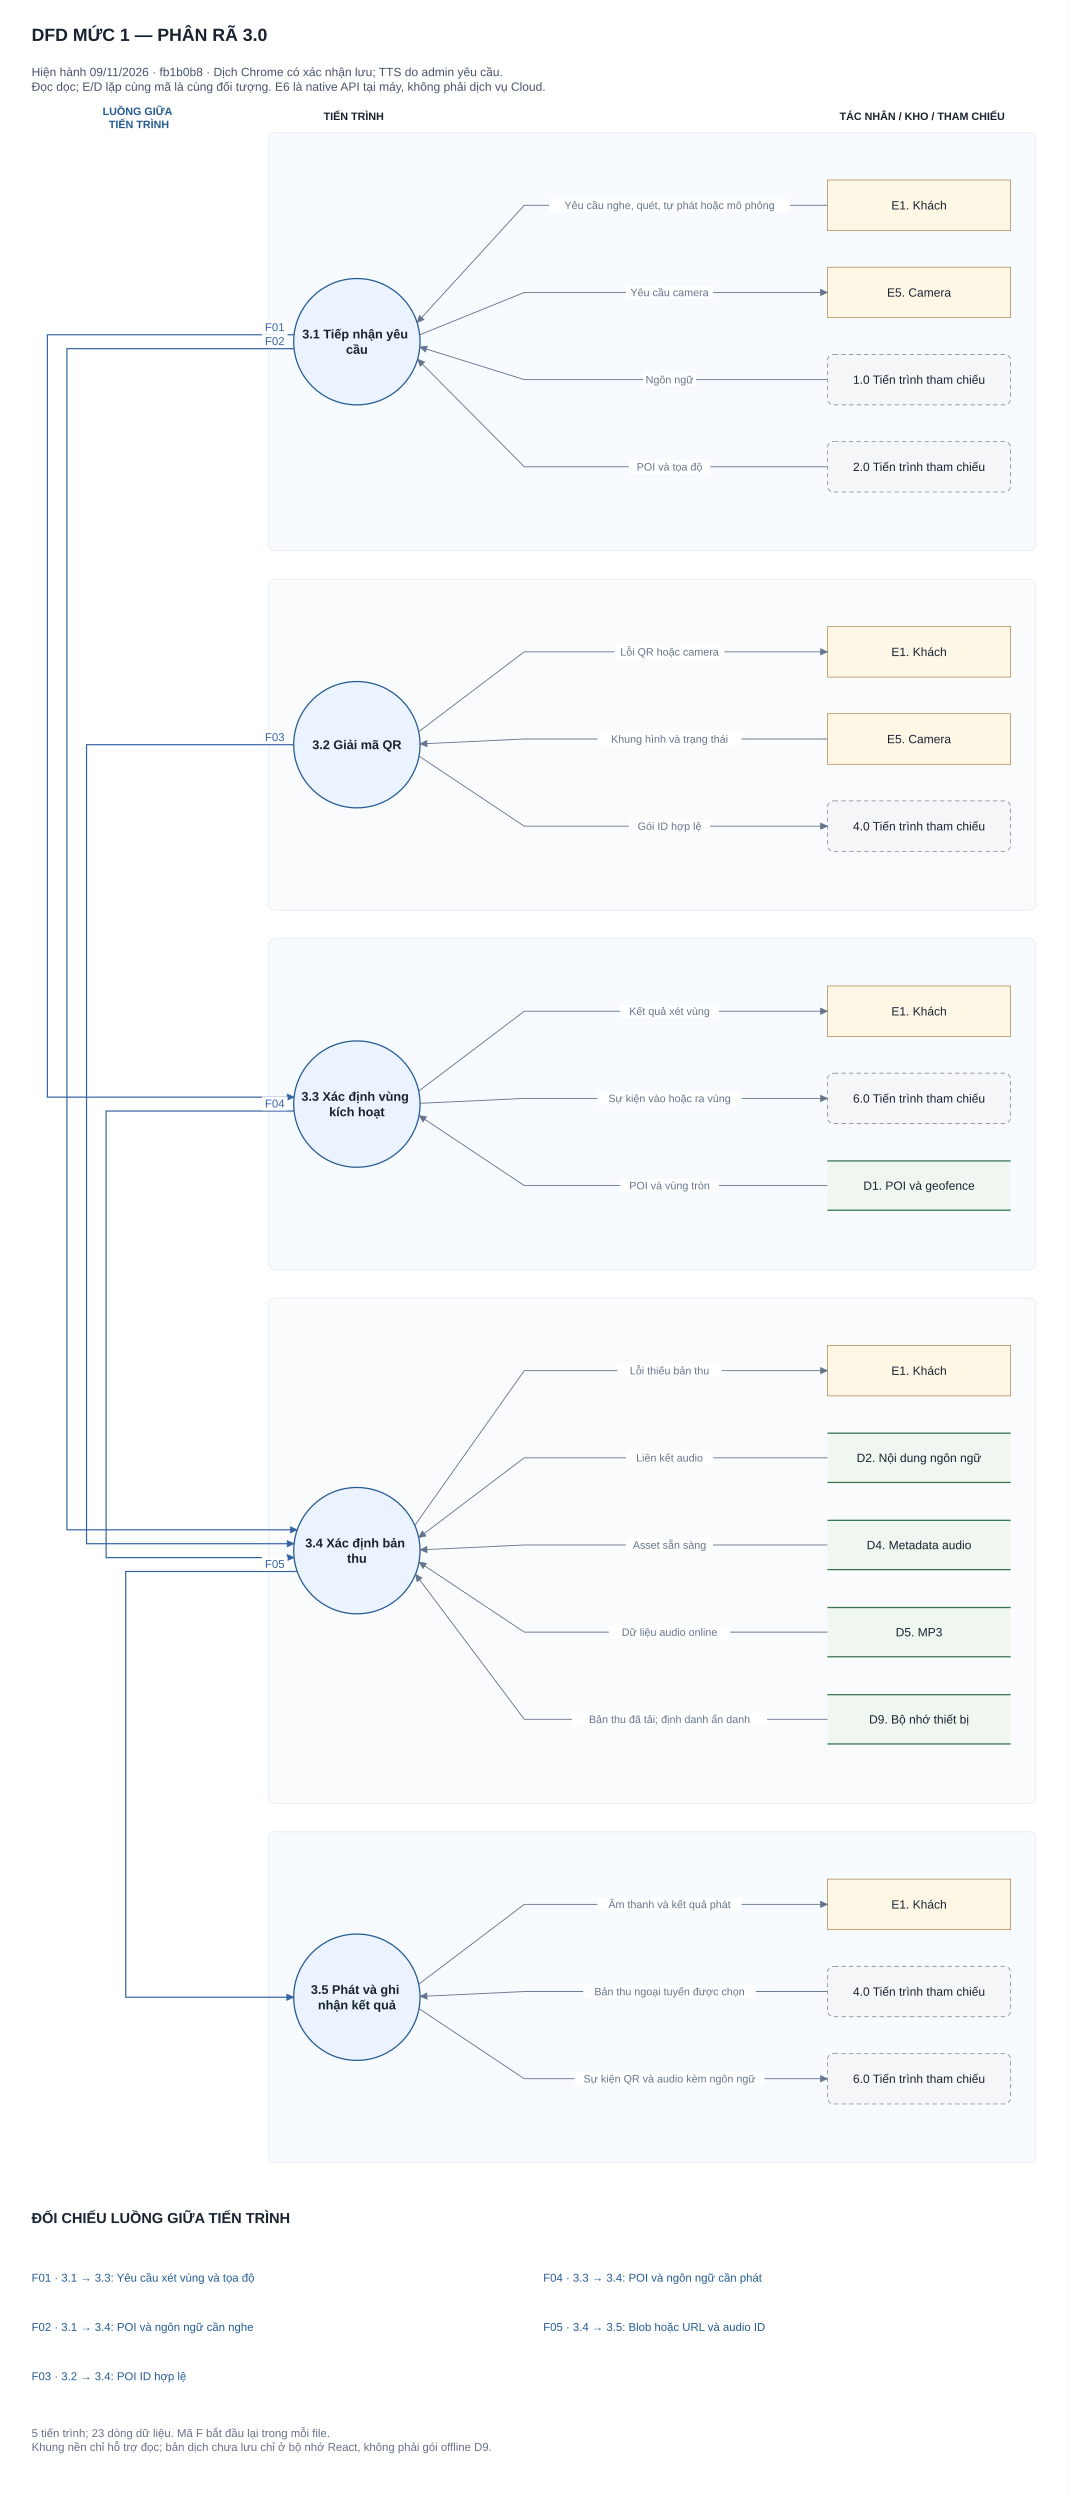
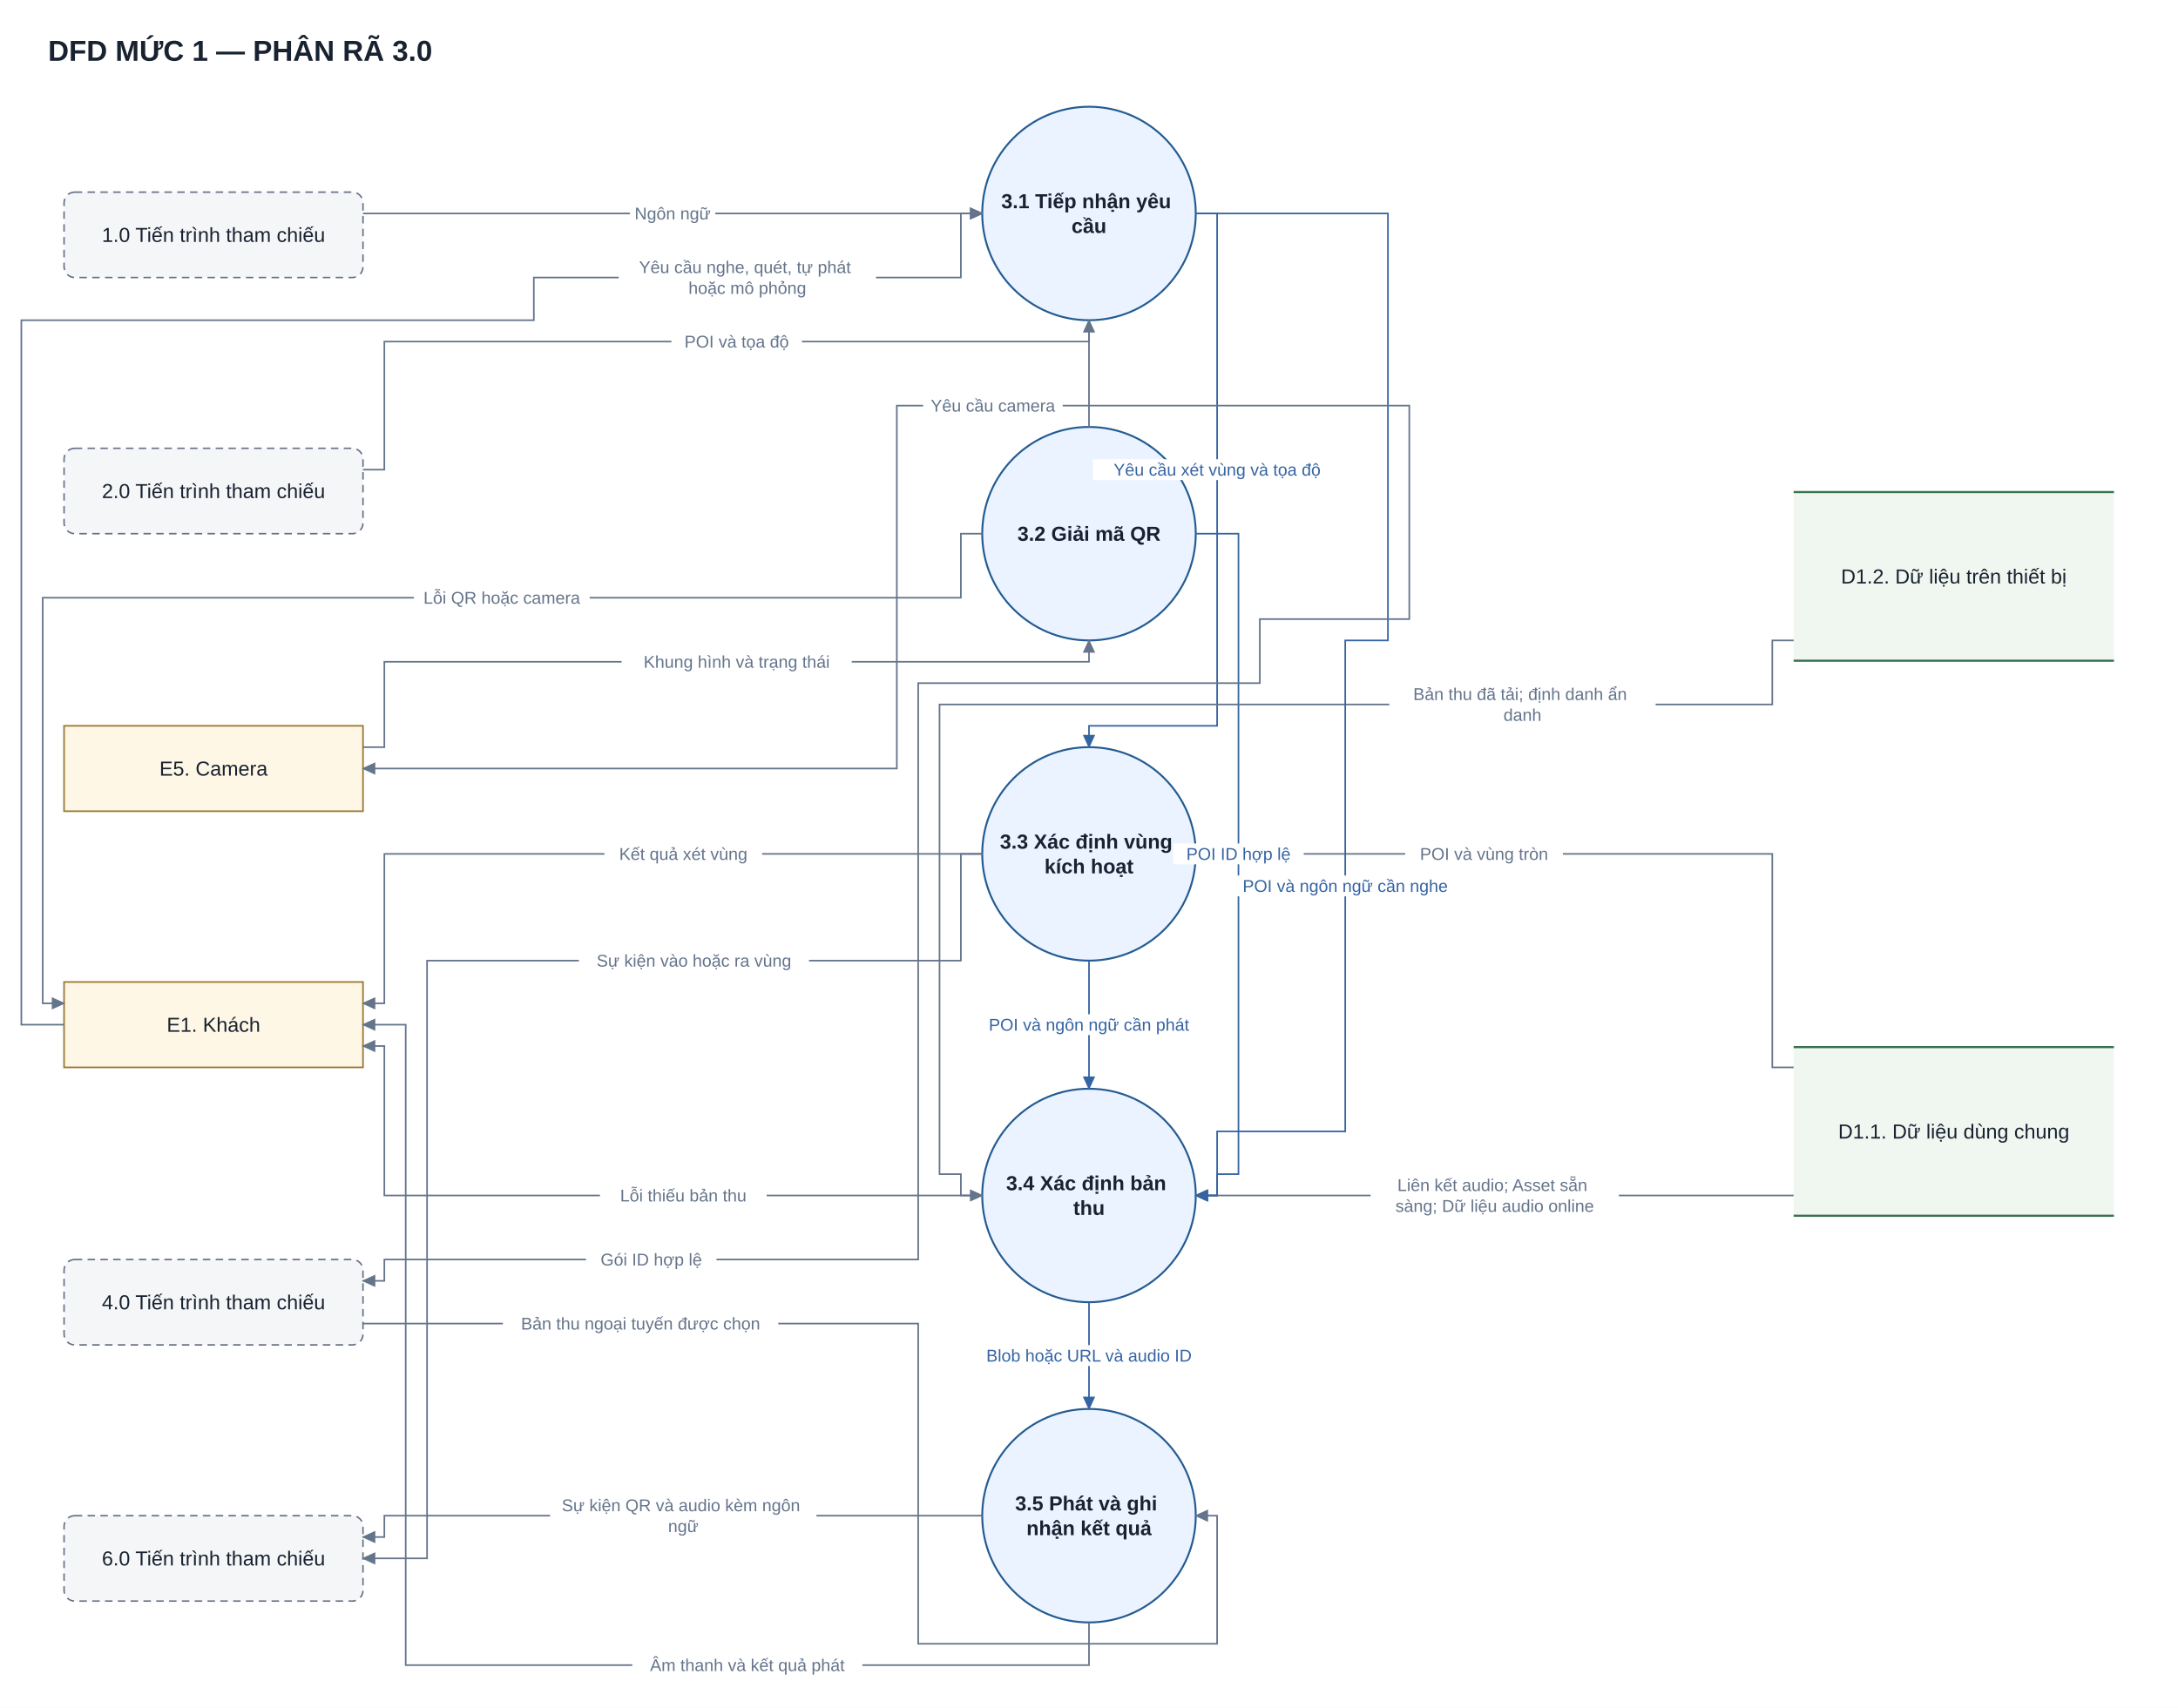
- <svg xmlns="http://www.w3.org/2000/svg" width="1690" height="3958" viewBox="0 0 1690 3958">
-   <rect width="1690" height="3958" fill="white" />
-   <rect x="425.0" y="210.0" width="1215.0" height="662.0" rx="10" fill="#f7faff" stroke="#e2e8f0" stroke-width="1" />
-   <ellipse cx="565.0" cy="541.0" rx="100.0" ry="100.0" fill="#eaf3ff" stroke="#245b91" stroke-width="2" />
-   <rect x="1310.0" y="285.0" width="290.0" height="80.0" rx="0" fill="#fff7e6" stroke="#9a7833" stroke-width="1" />
-   <rect x="1310.0" y="423.0" width="290.0" height="80.0" rx="0" fill="#fff7e6" stroke="#9a7833" stroke-width="1" />
-   <rect x="1310.0" y="561.0" width="290.0" height="80.0" rx="10" fill="#f5f6f8" stroke="#667085" stroke-width="1" stroke-dasharray="7 5" />
-   <rect x="1310.0" y="699.0" width="290.0" height="80.0" rx="10" fill="#f5f6f8" stroke="#667085" stroke-width="1" stroke-dasharray="7 5" />
-   <rect x="425.0" y="917.0" width="1215.0" height="524.0" rx="10" fill="#fafbfc" stroke="#e2e8f0" stroke-width="1" />
-   <ellipse cx="565.0" cy="1179.0" rx="100.0" ry="100.0" fill="#eaf3ff" stroke="#245b91" stroke-width="2" />
-   <rect x="1310.0" y="992.0" width="290.0" height="80.0" rx="0" fill="#fff7e6" stroke="#9a7833" stroke-width="1" />
-   <rect x="1310.0" y="1130.0" width="290.0" height="80.0" rx="0" fill="#fff7e6" stroke="#9a7833" stroke-width="1" />
-   <rect x="1310.0" y="1268.0" width="290.0" height="80.0" rx="10" fill="#f5f6f8" stroke="#667085" stroke-width="1" stroke-dasharray="7 5" />
-   <rect x="425.0" y="1486.0" width="1215.0" height="524.0" rx="10" fill="#f7faff" stroke="#e2e8f0" stroke-width="1" />
-   <ellipse cx="565.0" cy="1748.0" rx="100.0" ry="100.0" fill="#eaf3ff" stroke="#245b91" stroke-width="2" />
-   <rect x="1310.0" y="1561.0" width="290.0" height="80.0" rx="0" fill="#fff7e6" stroke="#9a7833" stroke-width="1" />
-   <rect x="1310.0" y="1699.0" width="290.0" height="80.0" rx="10" fill="#f5f6f8" stroke="#667085" stroke-width="1" stroke-dasharray="7 5" />
-   <rect x="1310.0" y="1837.0" width="290.0" height="80.0" rx="0" fill="#f0f7f1" stroke="none" stroke-width="1" />
-   <rect x="1310.0" y="1837.0" width="290.0" height="2.0" rx="0" fill="#38724e" stroke="none" stroke-width="1" />
-   <rect x="1310.0" y="1915.0" width="290.0" height="2.0" rx="0" fill="#38724e" stroke="none" stroke-width="1" />
-   <rect x="425.0" y="2055.0" width="1215.0" height="800.0" rx="10" fill="#fafbfc" stroke="#e2e8f0" stroke-width="1" />
-   <ellipse cx="565.0" cy="2455.0" rx="100.0" ry="100.0" fill="#eaf3ff" stroke="#245b91" stroke-width="2" />
-   <rect x="1310.0" y="2130.0" width="290.0" height="80.0" rx="0" fill="#fff7e6" stroke="#9a7833" stroke-width="1" />
-   <rect x="1310.0" y="2268.0" width="290.0" height="80.0" rx="0" fill="#f0f7f1" stroke="none" stroke-width="1" />
-   <rect x="1310.0" y="2268.0" width="290.0" height="2.0" rx="0" fill="#38724e" stroke="none" stroke-width="1" />
-   <rect x="1310.0" y="2346.0" width="290.0" height="2.0" rx="0" fill="#38724e" stroke="none" stroke-width="1" />
-   <rect x="1310.0" y="2406.0" width="290.0" height="80.0" rx="0" fill="#f0f7f1" stroke="none" stroke-width="1" />
-   <rect x="1310.0" y="2406.0" width="290.0" height="2.0" rx="0" fill="#38724e" stroke="none" stroke-width="1" />
-   <rect x="1310.0" y="2484.0" width="290.0" height="2.0" rx="0" fill="#38724e" stroke="none" stroke-width="1" />
-   <rect x="1310.0" y="2544.0" width="290.0" height="80.0" rx="0" fill="#f0f7f1" stroke="none" stroke-width="1" />
-   <rect x="1310.0" y="2544.0" width="290.0" height="2.0" rx="0" fill="#38724e" stroke="none" stroke-width="1" />
-   <rect x="1310.0" y="2622.0" width="290.0" height="2.0" rx="0" fill="#38724e" stroke="none" stroke-width="1" />
-   <rect x="1310.0" y="2682.0" width="290.0" height="80.0" rx="0" fill="#f0f7f1" stroke="none" stroke-width="1" />
-   <rect x="1310.0" y="2682.0" width="290.0" height="2.0" rx="0" fill="#38724e" stroke="none" stroke-width="1" />
-   <rect x="1310.0" y="2760.0" width="290.0" height="2.0" rx="0" fill="#38724e" stroke="none" stroke-width="1" />
-   <rect x="425.0" y="2900.0" width="1215.0" height="524.0" rx="10" fill="#f7faff" stroke="#e2e8f0" stroke-width="1" />
-   <ellipse cx="565.0" cy="3162.0" rx="100.0" ry="100.0" fill="#eaf3ff" stroke="#245b91" stroke-width="2" />
-   <rect x="1310.0" y="2975.0" width="290.0" height="80.0" rx="0" fill="#fff7e6" stroke="#9a7833" stroke-width="1" />
-   <rect x="1310.0" y="3113.0" width="290.0" height="80.0" rx="10" fill="#f5f6f8" stroke="#667085" stroke-width="1" stroke-dasharray="7 5" />
-   <rect x="1310.0" y="3251.0" width="290.0" height="80.0" rx="10" fill="#f5f6f8" stroke="#667085" stroke-width="1" stroke-dasharray="7 5" />
-   <polyline points="1310.0,325.0 830.0,325.0 660.318,510.76" fill="none" stroke="#64748b" stroke-width="1.4" />
-   <polygon points="660.318,510.76 664.045,499.266 671.429,506.01" fill="#64748b" stroke="#64748b" />
-   <rect x="869.299" y="314.63" width="381.41" height="20.74" fill="white" />
-   <text font-family="Arial, sans-serif" font-size="17.0" fill="#64748b" text-anchor="middle" font-weight="400">
-     <tspan x="1060.004" y="330.95">Yêu cầu nghe, quét, tự phát hoặc mô phỏng</tspan>
+ <svg xmlns="http://www.w3.org/2000/svg" width="2040" height="1600" viewBox="0 0 2040 1600">
+   <rect width="2040" height="1600" fill="white" />
+   <ellipse cx="1020.0" cy="500.0" rx="100.0" ry="100.0" fill="#eaf3ff" stroke="#245b91" stroke-width="1.8" />
+   <rect x="60.0" y="1420.0" width="280.0" height="80.0" rx="10" fill="#f5f6f8" stroke="#667085" stroke-width="1.4" stroke-dasharray="7 5" />
+   <rect x="60.0" y="1180.0" width="280.0" height="80.0" rx="10" fill="#f5f6f8" stroke="#667085" stroke-width="1.4" stroke-dasharray="7 5" />
+   <rect x="60.0" y="920.0" width="280.0" height="80.0" rx="0" fill="#fff7e6" stroke="#9a7833" stroke-width="1.5" />
+   <rect x="60.0" y="680.0" width="280.0" height="80.0" rx="0" fill="#fff7e6" stroke="#9a7833" stroke-width="1.5" />
+   <rect x="60.0" y="420.0" width="280.0" height="80.0" rx="10" fill="#f5f6f8" stroke="#667085" stroke-width="1.4" stroke-dasharray="7 5" />
+   <ellipse cx="1020.0" cy="1120.0" rx="100.0" ry="100.0" fill="#eaf3ff" stroke="#245b91" stroke-width="1.8" />
+   <rect x="60.0" y="180.0" width="280.0" height="80.0" rx="10" fill="#f5f6f8" stroke="#667085" stroke-width="1.4" stroke-dasharray="7 5" />
+   <ellipse cx="1020.0" cy="1420.0" rx="100.0" ry="100.0" fill="#eaf3ff" stroke="#245b91" stroke-width="1.8" />
+   <ellipse cx="1020.0" cy="800.0" rx="100.0" ry="100.0" fill="#eaf3ff" stroke="#245b91" stroke-width="1.8" />
+   <ellipse cx="1020.0" cy="200.0" rx="100.0" ry="100.0" fill="#eaf3ff" stroke="#245b91" stroke-width="1.8" />
+   <rect x="1680.0" y="460.0" width="300.0" height="160.0" rx="0" fill="#f0f7f1" stroke="none" stroke-width="1" />
+   <rect x="1680.0" y="460.0" width="300.0" height="2.0" rx="0" fill="#38724e" stroke="none" stroke-width="1" />
+   <rect x="1680.0" y="618.0" width="300.0" height="2.0" rx="0" fill="#38724e" stroke="none" stroke-width="1" />
+   <rect x="1680.0" y="980.0" width="300.0" height="160.0" rx="0" fill="#f0f7f1" stroke="none" stroke-width="1" />
+   <rect x="1680.0" y="980.0" width="300.0" height="2.0" rx="0" fill="#38724e" stroke="none" stroke-width="1" />
+   <rect x="1680.0" y="1138.0" width="300.0" height="2.0" rx="0" fill="#38724e" stroke="none" stroke-width="1" />
+   <polyline points="1680.0,1120.0 1120.0,1120.0" fill="none" stroke="#64748b" stroke-width="1.5" />
+   <polygon points="1120.0,1120.0 1131.0,1115.0 1131.0,1125.0" fill="#64748b" stroke="#64748b" />
+   <rect x="1283.76" y="1100.48" width="232.48" height="39.04" fill="white" />
+   <text font-family="Arial, sans-serif" font-size="16.0" fill="#64748b" text-anchor="middle" font-weight="400">
+     <tspan x="1400.0" y="1115.84">Liên kết audio; Asset sẵn</tspan>
+     <tspan x="1400.0" y="1135.36">sàng; Dữ liệu audio online</tspan>
  </text>
-   <polyline points="1310.0,739.0 830.0,739.0 661.081,568.72" fill="none" stroke="#64748b" stroke-width="1.4" />
-   <polygon points="661.081,568.72 672.378,573.008 665.278,580.051" fill="#64748b" stroke="#64748b" />
-   <rect x="995.439" y="728.63" width="129.13" height="20.74" fill="white" />
-   <text font-family="Arial, sans-serif" font-size="17.0" fill="#64748b" text-anchor="middle" font-weight="400">
-     <tspan x="1060.004" y="744.95">POI và tọa độ</tspan>
+   <polyline points="340.0,200.0 920.0,200.0" fill="none" stroke="#64748b" stroke-width="1.5" />
+   <polygon points="920.0,200.0 909.0,205.0 909.0,195.0" fill="#64748b" stroke="#64748b" />
+   <rect x="590.08" y="190.24" width="79.84" height="19.52" fill="white" />
+   <text font-family="Arial, sans-serif" font-size="16.0" fill="#64748b" text-anchor="middle" font-weight="400">
+     <tspan x="630.0" y="205.6">Ngôn ngữ</tspan>
  </text>
-   <polyline points="1310.0,601.0 830.0,601.0 664.647,549.4" fill="none" stroke="#64748b" stroke-width="1.4" />
-   <polygon points="664.647,549.4 676.637,547.904 673.658,557.45" fill="#64748b" stroke="#64748b" />
-   <rect x="1017.961" y="590.63" width="84.08" height="20.74" fill="white" />
-   <text font-family="Arial, sans-serif" font-size="17.0" fill="#64748b" text-anchor="middle" font-weight="400">
-     <tspan x="1060.001" y="606.95">Ngôn ngữ</tspan>
+   <polyline points="920.0,1120.0 360.0,1120.0 360.0,980.0 340.0,980.0" fill="none" stroke="#64748b" stroke-width="1.5" />
+   <polygon points="340.0,980.0 351.0,975.0 351.0,985.0" fill="#64748b" stroke="#64748b" />
+   <rect x="561.92" y="1110.24" width="156.16" height="19.52" fill="white" />
+   <text font-family="Arial, sans-serif" font-size="16.0" fill="#64748b" text-anchor="middle" font-weight="400">
+     <tspan x="640.0" y="1125.6">Lỗi thiếu bản thu</tspan>
  </text>
-   <polyline points="664.402,530.08 830.0,463.0 1310.0,463.0" fill="none" stroke="#64748b" stroke-width="1.4" />
-   <polygon points="1310.0,463.0 1299.0,468.0 1299.0,458.0" fill="#64748b" stroke="#64748b" />
-   <rect x="990.926" y="452.63" width="138.14" height="20.74" fill="white" />
-   <text font-family="Arial, sans-serif" font-size="17.0" fill="#64748b" text-anchor="middle" font-weight="400">
-     <tspan x="1059.996" y="468.95">Yêu cầu camera</tspan>
+   <polyline points="920.0,1420.0 360.0,1420.0 360.0,1440.0 340.0,1440.0" fill="none" stroke="#64748b" stroke-width="1.5" />
+   <polygon points="340.0,1440.0 351.0,1435.0 351.0,1445.0" fill="#64748b" stroke="#64748b" />
+   <rect x="515.28" y="1400.48" width="249.44" height="39.04" fill="white" />
+   <text font-family="Arial, sans-serif" font-size="16.0" fill="#64748b" text-anchor="middle" font-weight="400">
+     <tspan x="640.0" y="1415.84">Sự kiện QR và audio kèm ngôn</tspan>
+     <tspan x="640.0" y="1435.36">ngữ</tspan>
  </text>
-   <polyline points="1310.0,1170.0 830.0,1170.0 664.992,1177.74" fill="none" stroke="#64748b" stroke-width="1.4" />
-   <polygon points="664.992,1177.74 675.746,1172.23 676.214,1182.219" fill="#64748b" stroke="#64748b" />
-   <rect x="945.875" y="1159.63" width="228.24" height="20.74" fill="white" />
-   <text font-family="Arial, sans-serif" font-size="17.0" fill="#64748b" text-anchor="middle" font-weight="400">
-     <tspan x="1059.995" y="1175.95">Khung hình và trạng thái</tspan>
+   <polyline points="1020.0,1220.0 1020.0,1320.0" fill="none" stroke="#3564a3" stroke-width="1.5" />
+   <polygon points="1020.0,1320.0 1015.0,1309.0 1025.0,1309.0" fill="#3564a3" stroke="#3564a3" />
+   <rect x="908.0" y="1260.24" width="224.0" height="19.52" fill="white" />
+   <text font-family="Arial, sans-serif" font-size="16.0" fill="#3564a3" text-anchor="middle" font-weight="400">
+     <tspan x="1020.0" y="1275.6">Blob hoặc URL và audio ID</tspan>
  </text>
-   <polyline points="663.356,1197.06 830.0,1308.0 1310.0,1308.0" fill="none" stroke="#64748b" stroke-width="1.4" />
-   <polygon points="1310.0,1308.0 1299.0,1313.0 1299.0,1303.0" fill="#64748b" stroke="#64748b" />
-   <rect x="995.438" y="1297.63" width="129.13" height="20.74" fill="white" />
-   <text font-family="Arial, sans-serif" font-size="17.0" fill="#64748b" text-anchor="middle" font-weight="400">
-     <tspan x="1060.003" y="1313.95">Gói ID hợp lệ</tspan>
+   <polyline points="1020.0,900.0 1020.0,1020.0" fill="none" stroke="#3564a3" stroke-width="1.5" />
+   <polygon points="1020.0,1020.0 1015.0,1009.0 1025.0,1009.0" fill="#3564a3" stroke="#3564a3" />
+   <rect x="912.24" y="950.24" width="215.52" height="19.52" fill="white" />
+   <text font-family="Arial, sans-serif" font-size="16.0" fill="#3564a3" text-anchor="middle" font-weight="400">
+     <tspan x="1020.0" y="965.6">POI và ngôn ngữ cần phát</tspan>
  </text>
-   <polyline points="662.859,1158.42 830.0,1032.0 1310.0,1032.0" fill="none" stroke="#64748b" stroke-width="1.4" />
-   <polygon points="1310.0,1032.0 1299.0,1037.0 1299.0,1027.0" fill="#64748b" stroke="#64748b" />
-   <rect x="972.907" y="1021.63" width="174.18" height="20.74" fill="white" />
-   <text font-family="Arial, sans-serif" font-size="17.0" fill="#64748b" text-anchor="middle" font-weight="400">
-     <tspan x="1059.997" y="1037.95">Lỗi QR hoặc camera</tspan>
+   <polyline points="340.0,1240.0 860.0,1240.0 860.0,1540.0 1140.0,1540.0 1140.0,1420.0 1120.0,1420.0" fill="none" stroke="#64748b" stroke-width="1.5" />
+   <polygon points="1120.0,1420.0 1131.0,1415.0 1131.0,1425.0" fill="#64748b" stroke="#64748b" />
+   <rect x="471.04" y="1230.24" width="257.92" height="19.52" fill="white" />
+   <text font-family="Arial, sans-serif" font-size="16.0" fill="#64748b" text-anchor="middle" font-weight="400">
+     <tspan x="600.0" y="1245.6">Bản thu ngoại tuyến được chọn</tspan>
  </text>
-   <polyline points="1310.0,1877.0 830.0,1877.0 663.356,1766.06" fill="none" stroke="#64748b" stroke-width="1.4" />
-   <polygon points="663.356,1766.06 675.283,1767.994 669.741,1776.318" fill="#64748b" stroke="#64748b" />
-   <rect x="981.923" y="1866.63" width="156.16" height="20.74" fill="white" />
-   <text font-family="Arial, sans-serif" font-size="17.0" fill="#64748b" text-anchor="middle" font-weight="400">
-     <tspan x="1060.003" y="1882.95">POI và vùng tròn</tspan>
+   <polyline points="920.0,800.0 360.0,800.0 360.0,940.0 340.0,940.0" fill="none" stroke="#64748b" stroke-width="1.5" />
+   <polygon points="340.0,940.0 351.0,935.0 351.0,945.0" fill="#64748b" stroke="#64748b" />
+   <rect x="566.16" y="790.24" width="147.68" height="19.52" fill="white" />
+   <text font-family="Arial, sans-serif" font-size="16.0" fill="#64748b" text-anchor="middle" font-weight="400">
+     <tspan x="640.0" y="805.6">Kết quả xét vùng</tspan>
  </text>
-   <polyline points="662.859,1727.42 830.0,1601.0 1310.0,1601.0" fill="none" stroke="#64748b" stroke-width="1.4" />
-   <polygon points="1310.0,1601.0 1299.0,1606.0 1299.0,1596.0" fill="#64748b" stroke="#64748b" />
-   <rect x="981.917" y="1590.63" width="156.16" height="20.74" fill="white" />
-   <text font-family="Arial, sans-serif" font-size="17.0" fill="#64748b" text-anchor="middle" font-weight="400">
-     <tspan x="1059.997" y="1606.95">Kết quả xét vùng</tspan>
+   <polyline points="340.0,700.0 360.0,700.0 360.0,620.0 1020.0,620.0 1020.0,600.0" fill="none" stroke="#64748b" stroke-width="1.5" />
+   <polygon points="1020.0,600.0 1025.0,611.0 1015.0,611.0" fill="#64748b" stroke="#64748b" />
+   <rect x="582.24" y="610.24" width="215.52" height="19.52" fill="white" />
+   <text font-family="Arial, sans-serif" font-size="16.0" fill="#64748b" text-anchor="middle" font-weight="400">
+     <tspan x="690.0" y="625.6">Khung hình và trạng thái</tspan>
  </text>
-   <polyline points="664.992,1746.74 830.0,1739.0 1310.0,1739.0" fill="none" stroke="#64748b" stroke-width="1.4" />
-   <polygon points="1310.0,1739.0 1299.0,1744.0 1299.0,1734.0" fill="#64748b" stroke="#64748b" />
-   <rect x="945.875" y="1728.63" width="228.24" height="20.74" fill="white" />
-   <text font-family="Arial, sans-serif" font-size="17.0" fill="#64748b" text-anchor="middle" font-weight="400">
-     <tspan x="1059.995" y="1744.95">Sự kiện vào hoặc ra vùng</tspan>
+   <polyline points="1680.0,1000.0 1660.0,1000.0 1660.0,800.0 1120.0,800.0" fill="none" stroke="#64748b" stroke-width="1.5" />
+   <polygon points="1120.0,800.0 1131.0,795.0 1131.0,805.0" fill="#64748b" stroke="#64748b" />
+   <rect x="1316.16" y="790.24" width="147.68" height="19.52" fill="white" />
+   <text font-family="Arial, sans-serif" font-size="16.0" fill="#64748b" text-anchor="middle" font-weight="400">
+     <tspan x="1390.0" y="805.6">POI và vùng tròn</tspan>
  </text>
-   <polyline points="1310.0,2308.0 830.0,2308.0 662.859,2434.42" fill="none" stroke="#64748b" stroke-width="1.4" />
-   <polygon points="662.859,2434.42 668.616,2423.797 674.649,2431.772" fill="#64748b" stroke="#64748b" />
-   <rect x="990.927" y="2297.63" width="138.14" height="20.74" fill="white" />
-   <text font-family="Arial, sans-serif" font-size="17.0" fill="#64748b" text-anchor="middle" font-weight="400">
-     <tspan x="1059.997" y="2313.95">Liên kết audio</tspan>
+   <polyline points="340.0,440.0 360.0,440.0 360.0,320.0 1020.0,320.0 1020.0,300.0" fill="none" stroke="#64748b" stroke-width="1.5" />
+   <polygon points="1020.0,300.0 1025.0,311.0 1015.0,311.0" fill="#64748b" stroke="#64748b" />
+   <rect x="628.88" y="310.24" width="122.24" height="19.52" fill="white" />
+   <text font-family="Arial, sans-serif" font-size="16.0" fill="#64748b" text-anchor="middle" font-weight="400">
+     <tspan x="690.0" y="325.6">POI và tọa độ</tspan>
  </text>
-   <polyline points="1310.0,2446.0 830.0,2446.0 664.992,2453.74" fill="none" stroke="#64748b" stroke-width="1.4" />
-   <polygon points="664.992,2453.74 675.746,2448.23 676.214,2458.219" fill="#64748b" stroke="#64748b" />
-   <rect x="990.925" y="2435.63" width="138.14" height="20.74" fill="white" />
-   <text font-family="Arial, sans-serif" font-size="17.0" fill="#64748b" text-anchor="middle" font-weight="400">
-     <tspan x="1059.995" y="2451.95">Asset sẵn sàng</tspan>
+   <polyline points="1020.0,1520.0 1020.0,1560.0 380.0,1560.0 380.0,960.0 340.0,960.0" fill="none" stroke="#64748b" stroke-width="1.5" />
+   <polygon points="340.0,960.0 351.0,955.0 351.0,965.0" fill="#64748b" stroke="#64748b" />
+   <rect x="592.24" y="1550.24" width="215.52" height="19.52" fill="white" />
+   <text font-family="Arial, sans-serif" font-size="16.0" fill="#64748b" text-anchor="middle" font-weight="400">
+     <tspan x="700.0" y="1565.6">Âm thanh và kết quả phát</tspan>
  </text>
-   <polyline points="1310.0,2584.0 830.0,2584.0 663.356,2473.06" fill="none" stroke="#64748b" stroke-width="1.4" />
-   <polygon points="663.356,2473.06 675.283,2474.994 669.741,2483.318" fill="#64748b" stroke="#64748b" />
-   <rect x="963.903" y="2573.63" width="192.2" height="20.74" fill="white" />
-   <text font-family="Arial, sans-serif" font-size="17.0" fill="#64748b" text-anchor="middle" font-weight="400">
-     <tspan x="1060.003" y="2589.95">Dữ liệu audio online</tspan>
+   <polyline points="1120.0,200.0 1140.0,200.0 1140.0,680.0 1020.0,680.0 1020.0,700.0" fill="none" stroke="#3564a3" stroke-width="1.5" />
+   <polygon points="1020.0,700.0 1015.0,689.0 1025.0,689.0" fill="#3564a3" stroke="#3564a3" />
+   <rect x="1023.76" y="430.24" width="232.48" height="19.52" fill="white" />
+   <text font-family="Arial, sans-serif" font-size="16.0" fill="#3564a3" text-anchor="middle" font-weight="400">
+     <tspan x="1140.0" y="445.6">Yêu cầu xét vùng và tọa độ</tspan>
  </text>
-   <polyline points="1310.0,2722.0 830.0,2722.0 657.751,2492.38" fill="none" stroke="#64748b" stroke-width="1.4" />
-   <polygon points="657.751,2492.38 668.351,2498.179 660.352,2504.18" fill="#64748b" stroke="#64748b" />
-   <rect x="905.332" y="2711.63" width="309.33" height="20.74" fill="white" />
-   <text font-family="Arial, sans-serif" font-size="17.0" fill="#64748b" text-anchor="middle" font-weight="400">
-     <tspan x="1059.997" y="2727.95">Bản thu đã tải; định danh ẩn danh</tspan>
+   <polyline points="1120.0,500.0 1160.0,500.0 1160.0,1100.0 1140.0,1100.0 1140.0,1120.0 1120.0,1120.0" fill="none" stroke="#3564a3" stroke-width="1.5" />
+   <polygon points="1120.0,1120.0 1131.0,1115.0 1131.0,1125.0" fill="#3564a3" stroke="#3564a3" />
+   <rect x="1098.88" y="790.24" width="122.24" height="19.52" fill="white" />
+   <text font-family="Arial, sans-serif" font-size="16.0" fill="#3564a3" text-anchor="middle" font-weight="400">
+     <tspan x="1160.0" y="805.6">POI ID hợp lệ</tspan>
  </text>
-   <polyline points="656.695,2415.1 830.0,2170.0 1310.0,2170.0" fill="none" stroke="#64748b" stroke-width="1.4" />
-   <polygon points="1310.0,2170.0 1299.0,2175.0 1299.0,2165.0" fill="#64748b" stroke="#64748b" />
-   <rect x="977.415" y="2159.63" width="165.17" height="20.74" fill="white" />
-   <text font-family="Arial, sans-serif" font-size="17.0" fill="#64748b" text-anchor="middle" font-weight="400">
-     <tspan x="1060" y="2175.95">Lỗi thiếu bản thu</tspan>
+   <polyline points="920.0,500.0 900.0,500.0 900.0,560.0 40.0,560.0 40.0,940.0 60.0,940.0" fill="none" stroke="#64748b" stroke-width="1.5" />
+   <polygon points="60.0,940.0 49.0,945.0 49.0,935.0" fill="#64748b" stroke="#64748b" />
+   <rect x="387.68" y="550.24" width="164.64" height="19.52" fill="white" />
+   <text font-family="Arial, sans-serif" font-size="16.0" fill="#64748b" text-anchor="middle" font-weight="400">
+     <tspan x="470.0" y="565.6">Lỗi QR hoặc camera</tspan>
  </text>
-   <polyline points="1310.0,3153.0 830.0,3153.0 664.992,3160.74" fill="none" stroke="#64748b" stroke-width="1.4" />
-   <polygon points="664.992,3160.74 675.746,3155.23 676.214,3165.219" fill="#64748b" stroke="#64748b" />
-   <rect x="923.35" y="3142.63" width="273.29" height="20.74" fill="white" />
-   <text font-family="Arial, sans-serif" font-size="17.0" fill="#64748b" text-anchor="middle" font-weight="400">
-     <tspan x="1059.995" y="3158.95">Bản thu ngoại tuyến được chọn</tspan>
+   <polyline points="1680.0,600.0 1660.0,600.0 1660.0,660.0 880.0,660.0 880.0,1100.0 900.0,1100.0 900.0,1120.0 920.0,1120.0" fill="none" stroke="#64748b" stroke-width="1.5" />
+   <polygon points="920.0,1120.0 909.0,1125.0 909.0,1115.0" fill="#64748b" stroke="#64748b" />
+   <rect x="1301.28" y="640.48" width="249.44" height="39.04" fill="white" />
+   <text font-family="Arial, sans-serif" font-size="16.0" fill="#64748b" text-anchor="middle" font-weight="400">
+     <tspan x="1426.0" y="655.84">Bản thu đã tải; định danh ẩn</tspan>
+     <tspan x="1426.0" y="675.36">danh</tspan>
  </text>
-   <polyline points="662.859,3141.42 830.0,3015.0 1310.0,3015.0" fill="none" stroke="#64748b" stroke-width="1.4" />
-   <polygon points="1310.0,3015.0 1299.0,3020.0 1299.0,3010.0" fill="#64748b" stroke="#64748b" />
-   <rect x="945.877" y="3004.63" width="228.24" height="20.74" fill="white" />
-   <text font-family="Arial, sans-serif" font-size="17.0" fill="#64748b" text-anchor="middle" font-weight="400">
-     <tspan x="1059.997" y="3020.95">Âm thanh và kết quả phát</tspan>
+   <polyline points="1020.0,300.0 1020.0,380.0 840.0,380.0 840.0,720.0 340.0,720.0" fill="none" stroke="#64748b" stroke-width="1.5" />
+   <polygon points="340.0,720.0 351.0,715.0 351.0,725.0" fill="#64748b" stroke="#64748b" />
+   <rect x="864.64" y="370.24" width="130.72" height="19.52" fill="white" />
+   <text font-family="Arial, sans-serif" font-size="16.0" fill="#64748b" text-anchor="middle" font-weight="400">
+     <tspan x="930.0" y="385.6">Yêu cầu camera</tspan>
  </text>
-   <polyline points="663.356,3180.06 830.0,3291.0 1310.0,3291.0" fill="none" stroke="#64748b" stroke-width="1.4" />
-   <polygon points="1310.0,3291.0 1299.0,3296.0 1299.0,3286.0" fill="#64748b" stroke="#64748b" />
-   <rect x="909.843" y="3280.63" width="300.32" height="20.74" fill="white" />
-   <text font-family="Arial, sans-serif" font-size="17.0" fill="#64748b" text-anchor="middle" font-weight="400">
-     <tspan x="1060.003" y="3296.95">Sự kiện QR và audio kèm ngôn ngữ</tspan>
+   <polyline points="920.0,800.0 900.0,800.0 900.0,900.0 400.0,900.0 400.0,1460.0 340.0,1460.0" fill="none" stroke="#64748b" stroke-width="1.5" />
+   <polygon points="340.0,1460.0 351.0,1455.0 351.0,1465.0" fill="#64748b" stroke="#64748b" />
+   <rect x="542.24" y="890.24" width="215.52" height="19.52" fill="white" />
+   <text font-family="Arial, sans-serif" font-size="16.0" fill="#64748b" text-anchor="middle" font-weight="400">
+     <tspan x="650.0" y="905.6">Sự kiện vào hoặc ra vùng</tspan>
  </text>
-   <polyline points="465.607,530.0 75.0,530.0 75.0,1737.0 465.607,1737.0" fill="none" stroke="#3564a3" stroke-width="1.9" />
-   <polygon points="465.607,1737.0 454.607,1742.0 454.607,1732.0" fill="#3564a3" stroke="#3564a3" />
-   <rect x="414.69" y="507.02" width="40.62" height="21.96" fill="white" />
-   <text font-family="Arial, sans-serif" font-size="18.0" fill="#3564a3" text-anchor="middle" font-weight="400">
-     <tspan x="435.0" y="524.3">F01</tspan>
+   <polyline points="1120.0,200.0 1300.0,200.0 1300.0,600.0 1260.0,600.0 1260.0,1060.0 1140.0,1060.0 1140.0,1120.0 1120.0,1120.0" fill="none" stroke="#3564a3" stroke-width="1.5" />
+   <polygon points="1120.0,1120.0 1131.0,1115.0 1131.0,1125.0" fill="#3564a3" stroke="#3564a3" />
+   <rect x="1152.24" y="820.24" width="215.52" height="19.52" fill="white" />
+   <text font-family="Arial, sans-serif" font-size="16.0" fill="#3564a3" text-anchor="middle" font-weight="400">
+     <tspan x="1260.0" y="835.6">POI và ngôn ngữ cần nghe</tspan>
  </text>
-   <polyline points="465.607,552.0 106.0,552.0 106.0,2422.0 470.602,2422.0" fill="none" stroke="#3564a3" stroke-width="1.9" />
-   <polygon points="470.602,2422.0 459.602,2427.0 459.602,2417.0" fill="#3564a3" stroke="#3564a3" />
-   <rect x="414.69" y="529.018" width="40.62" height="21.96" fill="white" />
-   <text font-family="Arial, sans-serif" font-size="18.0" fill="#3564a3" text-anchor="middle" font-weight="400">
-     <tspan x="435.0" y="546.298">F02</tspan>
+   <polyline points="1020.0,400.0 1020.0,380.0 1320.0,380.0 1320.0,580.0 1180.0,580.0 1180.0,640.0 860.0,640.0 860.0,1180.0 360.0,1180.0 360.0,1200.0 340.0,1200.0" fill="none" stroke="#64748b" stroke-width="1.5" />
+   <polygon points="340.0,1200.0 351.0,1195.0 351.0,1205.0" fill="#64748b" stroke="#64748b" />
+   <rect x="548.88" y="1170.24" width="122.24" height="19.52" fill="white" />
+   <text font-family="Arial, sans-serif" font-size="16.0" fill="#64748b" text-anchor="middle" font-weight="400">
+     <tspan x="610.0" y="1185.6">Gói ID hợp lệ</tspan>
  </text>
-   <polyline points="465.0,1179.0 137.0,1179.0 137.0,2444.0 465.607,2444.0" fill="none" stroke="#3564a3" stroke-width="1.9" />
-   <polygon points="465.607,2444.0 454.607,2449.0 454.607,2439.0" fill="#3564a3" stroke="#3564a3" />
-   <rect x="414.69" y="1156.023" width="40.62" height="21.96" fill="white" />
-   <text font-family="Arial, sans-serif" font-size="18.0" fill="#3564a3" text-anchor="middle" font-weight="400">
-     <tspan x="435.0" y="1173.303">F03</tspan>
+   <polyline points="60.0,960.0 20.0,960.0 20.0,300.0 500.0,300.0 500.0,260.0 900.0,260.0 900.0,200.0 920.0,200.0" fill="none" stroke="#64748b" stroke-width="1.5" />
+   <polygon points="920.0,200.0 909.0,205.0 909.0,195.0" fill="#64748b" stroke="#64748b" />
+   <rect x="579.52" y="240.48" width="240.96" height="39.04" fill="white" />
+   <text font-family="Arial, sans-serif" font-size="16.0" fill="#64748b" text-anchor="middle" font-weight="400">
+     <tspan x="700.0" y="255.84">Yêu cầu nghe, quét, tự phát</tspan>
+     <tspan x="700.0" y="275.36">hoặc mô phỏng</tspan>
  </text>
-   <polyline points="465.607,1759.0 168.0,1759.0 168.0,2466.0 465.607,2466.0" fill="none" stroke="#3564a3" stroke-width="1.9" />
-   <polygon points="465.607,2466.0 454.607,2471.0 454.607,2461.0" fill="#3564a3" stroke="#3564a3" />
-   <rect x="414.69" y="1736.02" width="40.62" height="21.96" fill="white" />
-   <text font-family="Arial, sans-serif" font-size="18.0" fill="#3564a3" text-anchor="middle" font-weight="400">
-     <tspan x="435.0" y="1753.3">F04</tspan>
+   <text font-family="Arial, sans-serif" font-size="27.0" fill="#182230" text-anchor="start" font-weight="700">
+     <tspan x="45.0" y="56.95">DFD MỨC 1 — PHÂN RÃ 3.0</tspan>
  </text>
-   <polyline points="470.602,2488.0 199.0,2488.0 199.0,3162.0 465.0,3162.0" fill="none" stroke="#3564a3" stroke-width="1.9" />
-   <polygon points="465.0,3162.0 454.0,3167.0 454.0,3157.0" fill="#3564a3" stroke="#3564a3" />
-   <rect x="414.69" y="2465.019" width="40.62" height="21.96" fill="white" />
-   <text font-family="Arial, sans-serif" font-size="18.0" fill="#3564a3" text-anchor="middle" font-weight="400">
-     <tspan x="435.0" y="2482.299">F05</tspan>
-   </text>
-   <text font-family="Arial, sans-serif" font-size="28.0" fill="#182230" text-anchor="start" font-weight="700">
-     <tspan x="50.0" y="64.8">DFD MỨC 1 — PHÂN RÃ 3.0</tspan>
-   </text>
-   <text font-family="Arial, sans-serif" font-size="19.0" fill="#475467" text-anchor="start" font-weight="400">
-     <tspan x="50.0" y="120.56">Hiện hành 09/11/2026 · fb1b0b8 · Dịch Chrome có xác nhận lưu; TTS do admin yêu cầu.</tspan>
-     <tspan x="50.0" y="143.74">Đọc dọc; E/D lặp cùng mã là cùng đối tượng. E6 là native API tại máy, không phải dịch vụ Cloud.</tspan>
-   </text>
-   <text font-family="Arial, sans-serif" font-size="17.0" fill="#245b91" text-anchor="middle" font-weight="700">
-     <tspan x="220.0" y="182.08">LUỒNG GIỮA</tspan>
-     <tspan x="220.0" y="202.82">TIẾN TRÌNH</tspan>
-   </text>
-   <text font-family="Arial, sans-serif" font-size="17.0" fill="#182230" text-anchor="middle" font-weight="700">
-     <tspan x="560.0" y="189.95">TIẾN TRÌNH</tspan>
-   </text>
-   <text font-family="Arial, sans-serif" font-size="17.0" fill="#182230" text-anchor="middle" font-weight="700">
-     <tspan x="1460.0" y="189.95">TÁC NHÂN / KHO / THAM CHIẾU</tspan>
-   </text>
-   <text font-family="Arial, sans-serif" font-size="20.0" fill="#182230" text-anchor="middle" font-weight="700">
-     <tspan x="565.0" y="535.8">3.1 Tiếp nhận yêu</tspan>
-     <tspan x="565.0" y="560.2">cầu</tspan>
+   <text font-family="Arial, sans-serif" font-size="19.0" fill="#182230" text-anchor="middle" font-weight="700">
+     <tspan x="1020.0" y="506.65">3.2 Giải mã QR</tspan>
  </text>
  <text font-family="Arial, sans-serif" font-size="19.0" fill="#182230" text-anchor="middle" font-weight="400">
-     <tspan x="1455.0" y="331.65">E1. Khách</tspan>
+     <tspan x="200.0" y="1466.65">6.0 Tiến trình tham chiếu</tspan>
  </text>
  <text font-family="Arial, sans-serif" font-size="19.0" fill="#182230" text-anchor="middle" font-weight="400">
-     <tspan x="1455.0" y="469.65">E5. Camera</tspan>
+     <tspan x="200.0" y="1226.65">4.0 Tiến trình tham chiếu</tspan>
  </text>
  <text font-family="Arial, sans-serif" font-size="19.0" fill="#182230" text-anchor="middle" font-weight="400">
-     <tspan x="1455.0" y="607.65">1.0 Tiến trình tham chiếu</tspan>
+     <tspan x="200.0" y="966.65">E1. Khách</tspan>
  </text>
  <text font-family="Arial, sans-serif" font-size="19.0" fill="#182230" text-anchor="middle" font-weight="400">
-     <tspan x="1455.0" y="745.65">2.0 Tiến trình tham chiếu</tspan>
-   </text>
-   <text font-family="Arial, sans-serif" font-size="20.0" fill="#182230" text-anchor="middle" font-weight="700">
-     <tspan x="565.0" y="1186.0">3.2 Giải mã QR</tspan>
+     <tspan x="200.0" y="726.65">E5. Camera</tspan>
  </text>
  <text font-family="Arial, sans-serif" font-size="19.0" fill="#182230" text-anchor="middle" font-weight="400">
-     <tspan x="1455.0" y="1038.65">E1. Khách</tspan>
+     <tspan x="200.0" y="466.65">2.0 Tiến trình tham chiếu</tspan>
+   </text>
+   <text font-family="Arial, sans-serif" font-size="19.0" fill="#182230" text-anchor="middle" font-weight="700">
+     <tspan x="1020.0" y="1115.06">3.4 Xác định bản</tspan>
+     <tspan x="1020.0" y="1138.24">thu</tspan>
  </text>
  <text font-family="Arial, sans-serif" font-size="19.0" fill="#182230" text-anchor="middle" font-weight="400">
-     <tspan x="1455.0" y="1176.65">E5. Camera</tspan>
+     <tspan x="200.0" y="226.65">1.0 Tiến trình tham chiếu</tspan>
+   </text>
+   <text font-family="Arial, sans-serif" font-size="19.0" fill="#182230" text-anchor="middle" font-weight="700">
+     <tspan x="1020.0" y="1415.06">3.5 Phát và ghi</tspan>
+     <tspan x="1020.0" y="1438.24">nhận kết quả</tspan>
+   </text>
+   <text font-family="Arial, sans-serif" font-size="19.0" fill="#182230" text-anchor="middle" font-weight="700">
+     <tspan x="1020.0" y="795.06">3.3 Xác định vùng</tspan>
+     <tspan x="1020.0" y="818.24">kích hoạt</tspan>
+   </text>
+   <text font-family="Arial, sans-serif" font-size="19.0" fill="#182230" text-anchor="middle" font-weight="700">
+     <tspan x="1020.0" y="195.06">3.1 Tiếp nhận yêu</tspan>
+     <tspan x="1020.0" y="218.24">cầu</tspan>
  </text>
  <text font-family="Arial, sans-serif" font-size="19.0" fill="#182230" text-anchor="middle" font-weight="400">
-     <tspan x="1455.0" y="1314.65">4.0 Tiến trình tham chiếu</tspan>
-   </text>
-   <text font-family="Arial, sans-serif" font-size="20.0" fill="#182230" text-anchor="middle" font-weight="700">
-     <tspan x="565.0" y="1742.8">3.3 Xác định vùng</tspan>
-     <tspan x="565.0" y="1767.2">kích hoạt</tspan>
+     <tspan x="1830.0" y="546.65">D1.2. Dữ liệu trên thiết bị</tspan>
  </text>
  <text font-family="Arial, sans-serif" font-size="19.0" fill="#182230" text-anchor="middle" font-weight="400">
-     <tspan x="1455.0" y="1607.65">E1. Khách</tspan>
-   </text>
-   <text font-family="Arial, sans-serif" font-size="19.0" fill="#182230" text-anchor="middle" font-weight="400">
-     <tspan x="1455.0" y="1745.65">6.0 Tiến trình tham chiếu</tspan>
-   </text>
-   <text font-family="Arial, sans-serif" font-size="19.0" fill="#182230" text-anchor="middle" font-weight="400">
-     <tspan x="1455.0" y="1883.65">D1. POI và geofence</tspan>
-   </text>
-   <text font-family="Arial, sans-serif" font-size="20.0" fill="#182230" text-anchor="middle" font-weight="700">
-     <tspan x="565.0" y="2449.8">3.4 Xác định bản</tspan>
-     <tspan x="565.0" y="2474.2">thu</tspan>
-   </text>
-   <text font-family="Arial, sans-serif" font-size="19.0" fill="#182230" text-anchor="middle" font-weight="400">
-     <tspan x="1455.0" y="2176.65">E1. Khách</tspan>
-   </text>
-   <text font-family="Arial, sans-serif" font-size="19.0" fill="#182230" text-anchor="middle" font-weight="400">
-     <tspan x="1455.0" y="2314.65">D2. Nội dung ngôn ngữ</tspan>
-   </text>
-   <text font-family="Arial, sans-serif" font-size="19.0" fill="#182230" text-anchor="middle" font-weight="400">
-     <tspan x="1455.0" y="2452.65">D4. Metadata audio</tspan>
-   </text>
-   <text font-family="Arial, sans-serif" font-size="19.0" fill="#182230" text-anchor="middle" font-weight="400">
-     <tspan x="1455.0" y="2590.65">D5. MP3</tspan>
-   </text>
-   <text font-family="Arial, sans-serif" font-size="19.0" fill="#182230" text-anchor="middle" font-weight="400">
-     <tspan x="1455.0" y="2728.65">D9. Bộ nhớ thiết bị</tspan>
-   </text>
-   <text font-family="Arial, sans-serif" font-size="20.0" fill="#182230" text-anchor="middle" font-weight="700">
-     <tspan x="565.0" y="3156.8">3.5 Phát và ghi</tspan>
-     <tspan x="565.0" y="3181.2">nhận kết quả</tspan>
-   </text>
-   <text font-family="Arial, sans-serif" font-size="19.0" fill="#182230" text-anchor="middle" font-weight="400">
-     <tspan x="1455.0" y="3021.65">E1. Khách</tspan>
-   </text>
-   <text font-family="Arial, sans-serif" font-size="19.0" fill="#182230" text-anchor="middle" font-weight="400">
-     <tspan x="1455.0" y="3159.65">4.0 Tiến trình tham chiếu</tspan>
-   </text>
-   <text font-family="Arial, sans-serif" font-size="19.0" fill="#182230" text-anchor="middle" font-weight="400">
-     <tspan x="1455.0" y="3297.65">6.0 Tiến trình tham chiếu</tspan>
-   </text>
-   <text font-family="Arial, sans-serif" font-size="18.0" fill="#245b91" text-anchor="start" font-weight="400">
-     <tspan x="50.0" y="3612.3">F01 · 3.1 → 3.3: Yêu cầu xét vùng và tọa độ</tspan>
-   </text>
-   <text font-family="Arial, sans-serif" font-size="18.0" fill="#245b91" text-anchor="start" font-weight="400">
-     <tspan x="50.0" y="3690.3">F02 · 3.1 → 3.4: POI và ngôn ngữ cần nghe</tspan>
-   </text>
-   <text font-family="Arial, sans-serif" font-size="18.0" fill="#245b91" text-anchor="start" font-weight="400">
-     <tspan x="50.0" y="3768.3">F03 · 3.2 → 3.4: POI ID hợp lệ</tspan>
-   </text>
-   <text font-family="Arial, sans-serif" font-size="18.0" fill="#245b91" text-anchor="start" font-weight="400">
-     <tspan x="860.0" y="3612.3">F04 · 3.3 → 3.4: POI và ngôn ngữ cần phát</tspan>
-   </text>
-   <text font-family="Arial, sans-serif" font-size="18.0" fill="#245b91" text-anchor="start" font-weight="400">
-     <tspan x="860.0" y="3690.3">F05 · 3.4 → 3.5: Blob hoặc URL và audio ID</tspan>
-   </text>
-   <text font-family="Arial, sans-serif" font-size="23.0" fill="#182230" text-anchor="start" font-weight="700">
-     <tspan x="50.0" y="3519.55">ĐỐI CHIẾU LUỒNG GIỮA TIẾN TRÌNH</tspan>
-   </text>
-   <text font-family="Arial, sans-serif" font-size="18.0" fill="#667085" text-anchor="start" font-weight="400">
-     <tspan x="50.0" y="3858.32">5 tiến trình; 23 dòng dữ liệu. Mã F bắt đầu lại trong mỗi file.</tspan>
-     <tspan x="50.0" y="3880.28">Khung nền chỉ hỗ trợ đọc; bản dịch chưa lưu chỉ ở bộ nhớ React, không phải gói offline D9.</tspan>
+     <tspan x="1830.0" y="1066.65">D1.1. Dữ liệu dùng chung</tspan>
  </text>
</svg>
